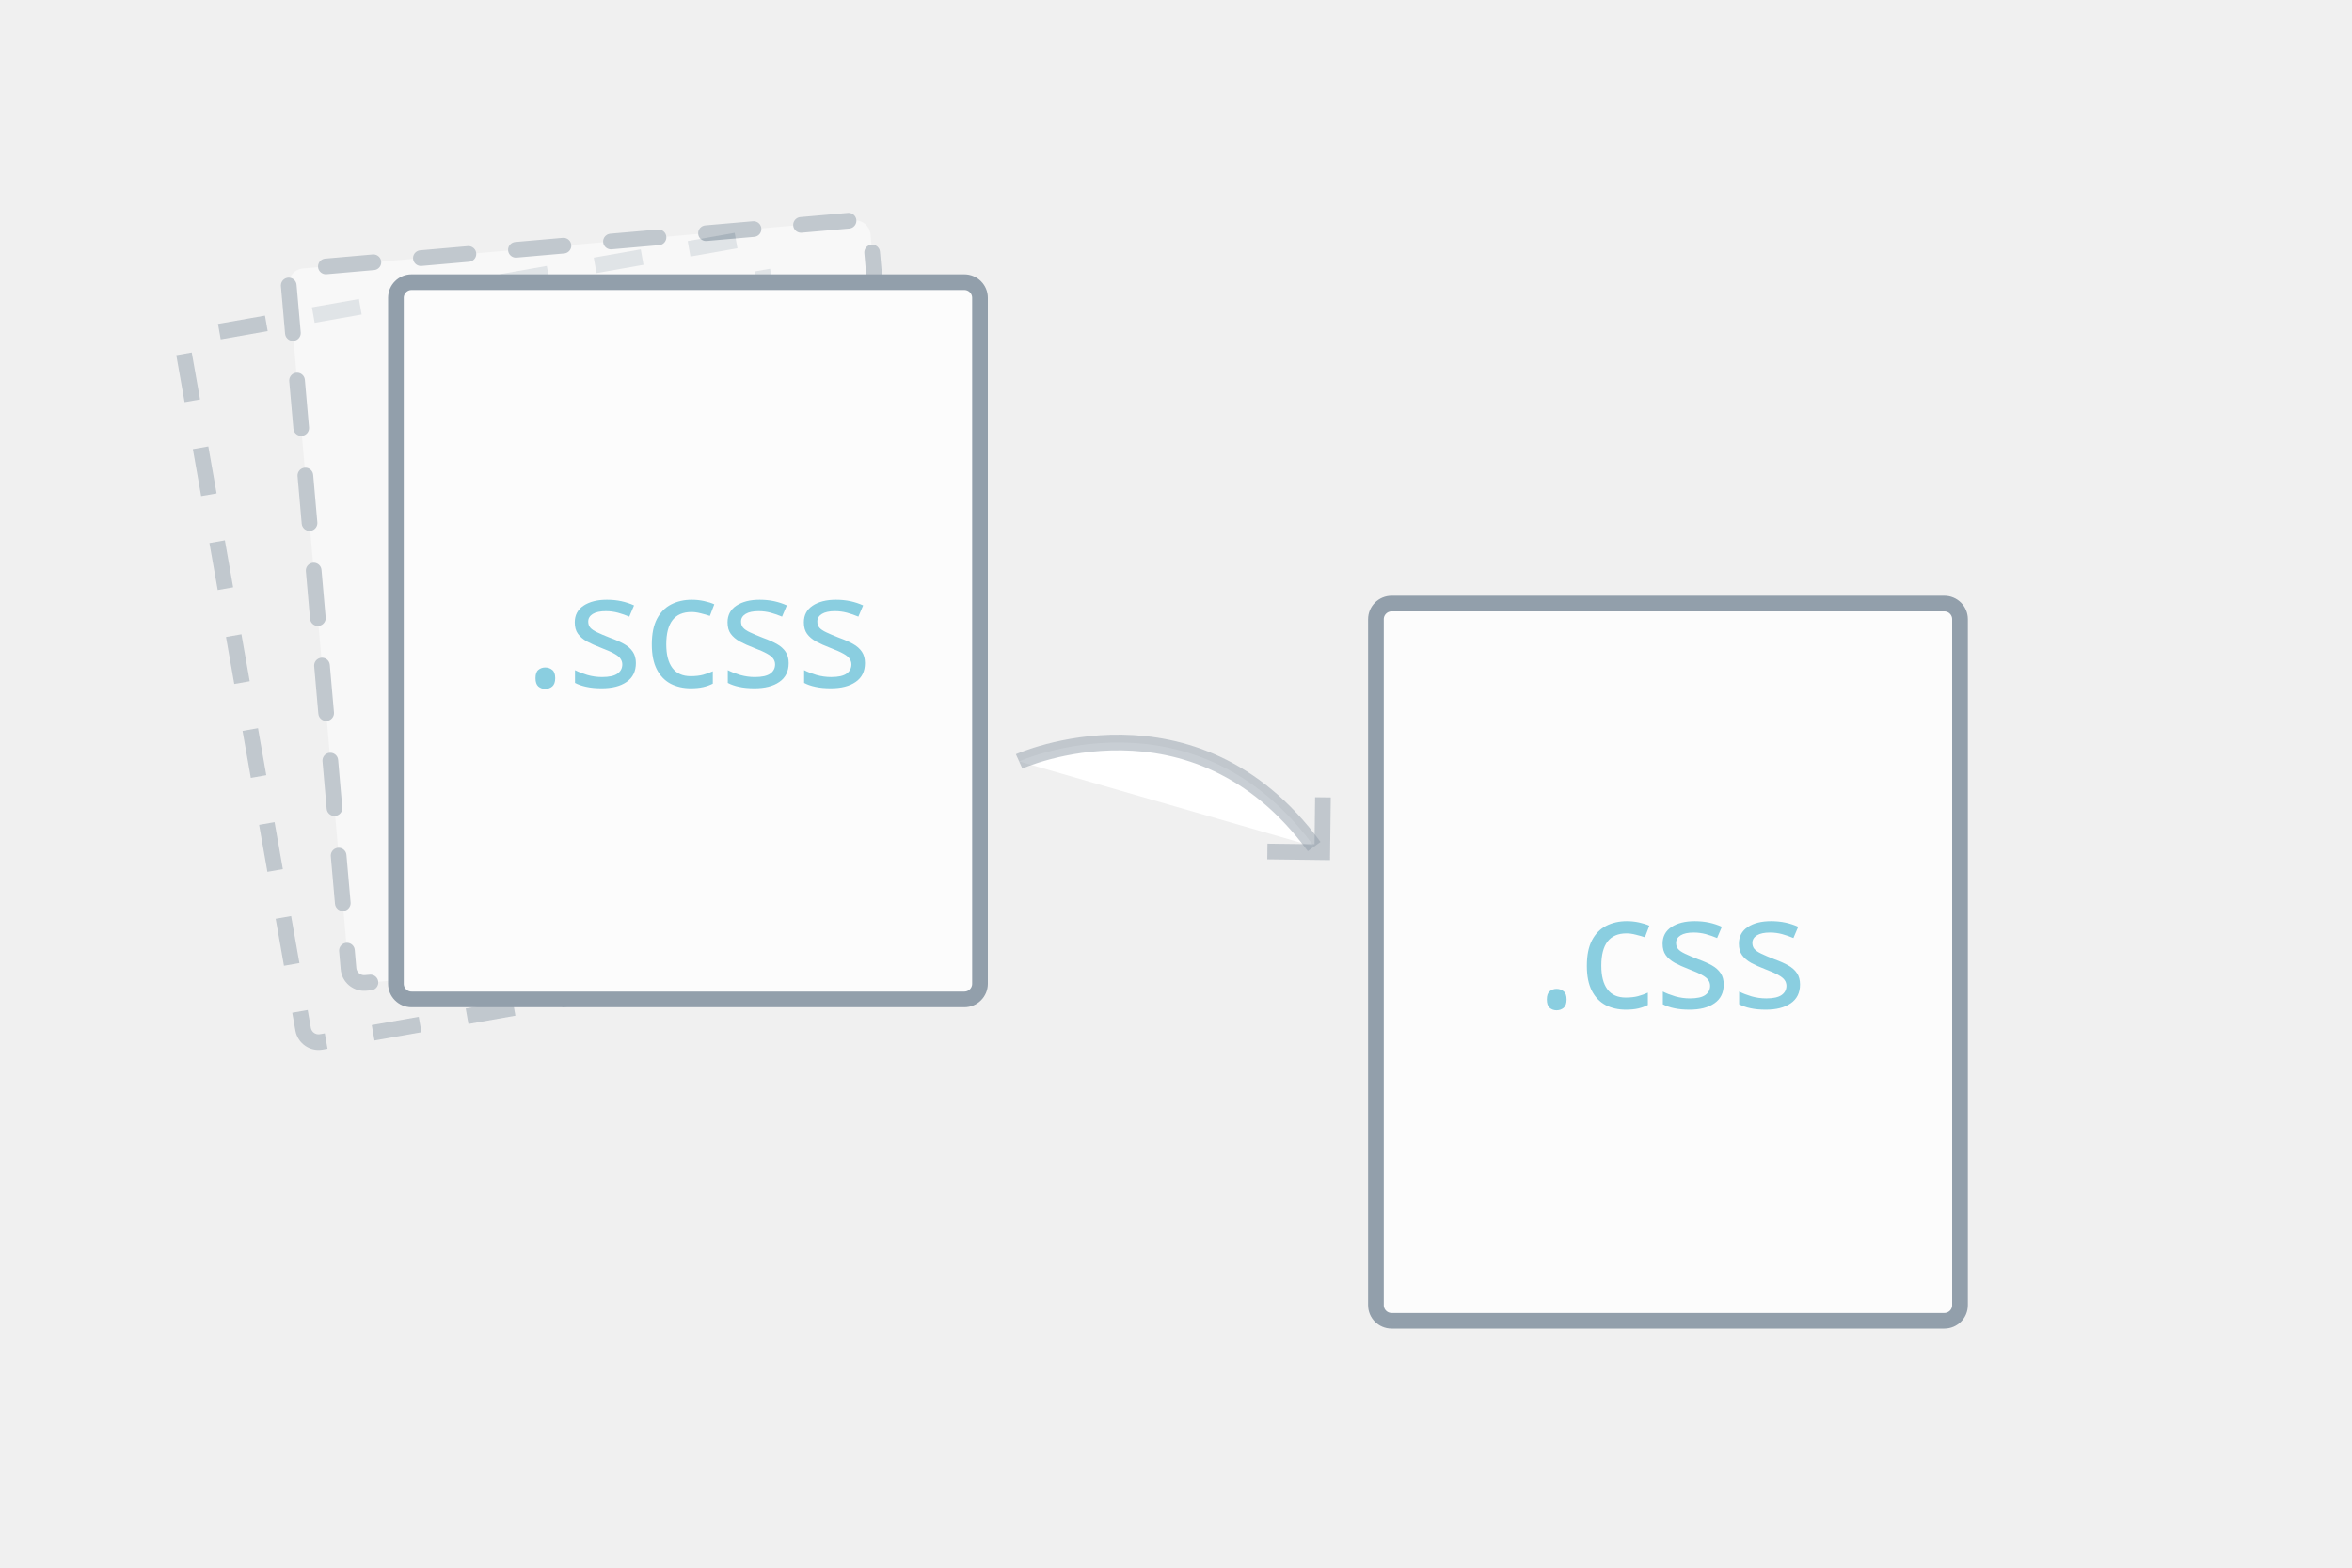
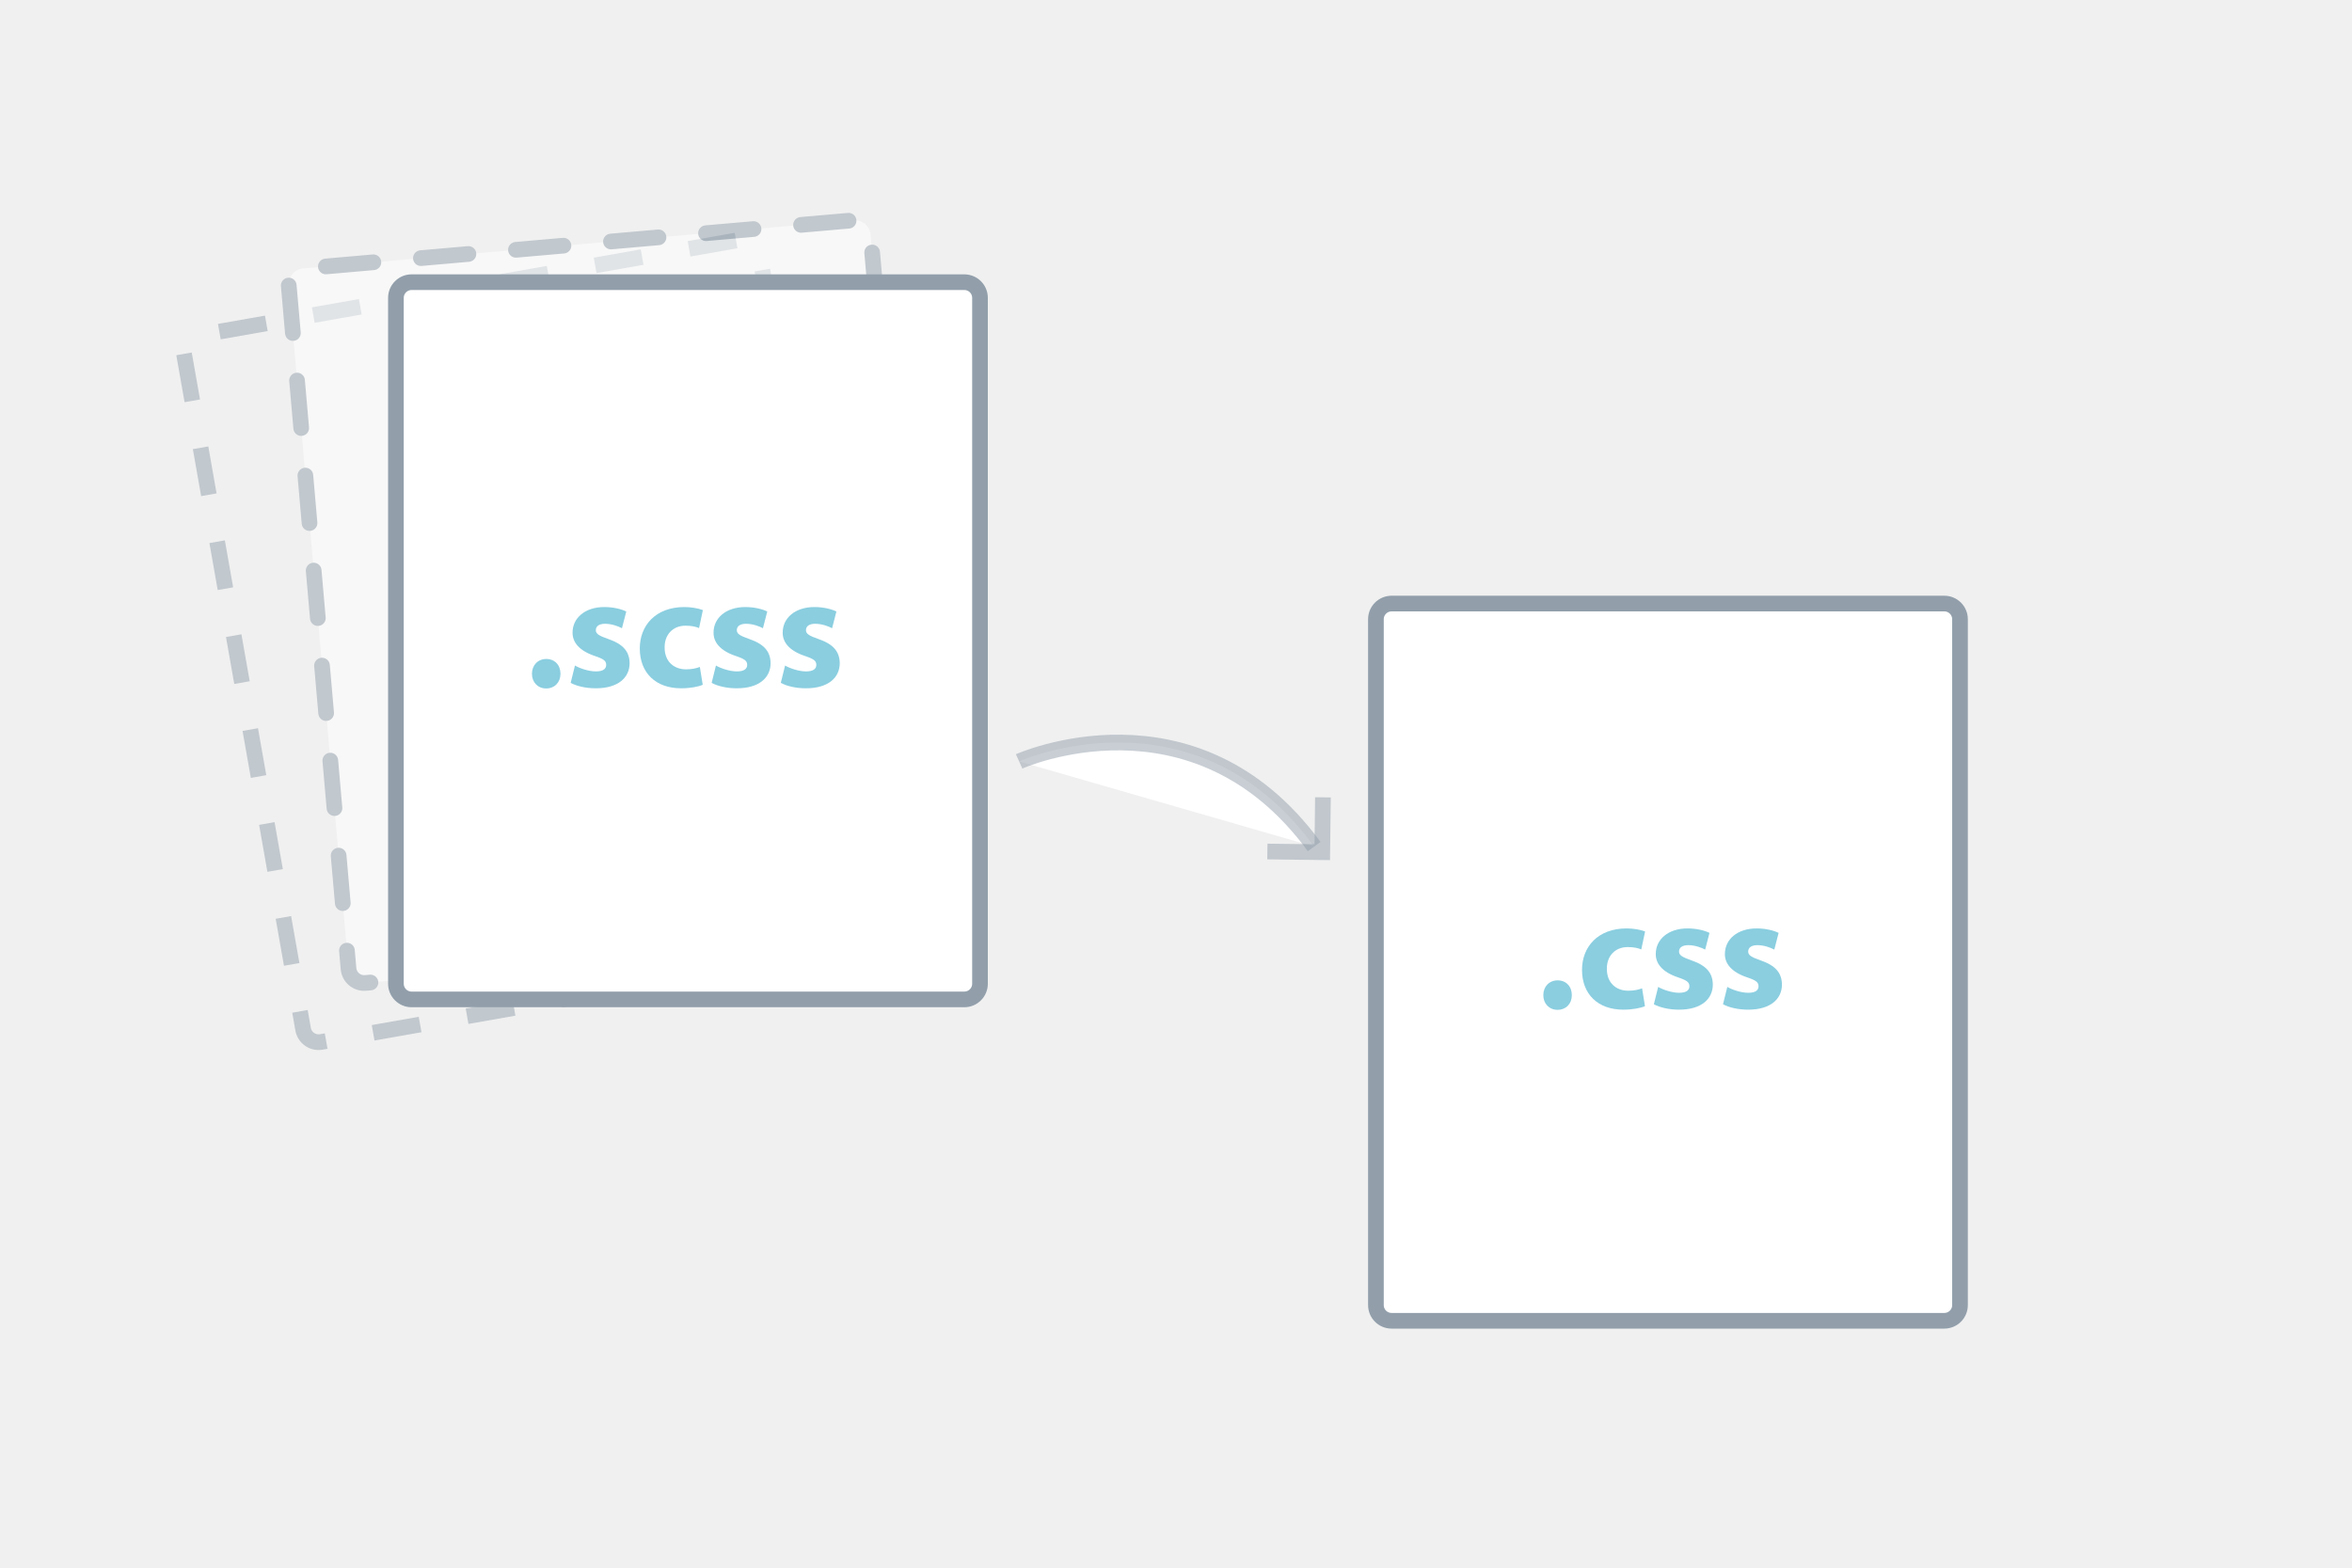
<svg xmlns="http://www.w3.org/2000/svg" version="1.1" id="Layer_1" x="0px" y="0px" width="300px" height="200px" viewBox="0 0 300 200" enable-background="new 0 0 300 200" xml:space="preserve">
  <g opacity="0.5">
-     <path fill="none" stroke="#929FAB" stroke-width="2" stroke-miterlimit="10" stroke-dasharray="6.084,6.084" d="M112.031,118.367   c0.192,1.088-0.535,2.125-1.622,2.317L40.98,132.926c-1.088,0.192-2.125-0.535-2.317-1.622L23.469,45.133   c-0.192-1.088,0.535-2.125,1.622-2.317L94.52,30.574c1.088-0.192,2.125,0.535,2.317,1.622L112.031,118.367z" />
+     <path fill="none" stroke="#929FAB" stroke-width="2" stroke-miterlimit="10" stroke-dasharray="6.084,6.084" d="M112.031,118.367   c0.192,1.088-0.535,2.125-1.622,2.316L40.98,132.926c-1.088,0.192-2.125-0.535-2.317-1.621L23.469,45.133   c-0.192-1.088,0.535-2.125,1.622-2.317L94.52,30.574c1.088-0.192,2.125,0.535,2.317,1.622L112.031,118.367z" />
  </g>
  <g opacity="0.5">
-     <path fill="#FFFFFF" d="M118.671,117.087c0.096,1.1-0.718,2.07-1.818,2.167l-70.232,6.144c-1.1,0.096-2.07-0.718-2.167-1.818   l-7.626-87.167c-0.096-1.1,0.718-2.07,1.818-2.167l70.232-6.144c1.1-0.096,2.07,0.718,2.167,1.818L118.671,117.087z" />
-     <path fill="none" stroke="#929FAB" stroke-width="2" stroke-linecap="round" stroke-linejoin="round" stroke-dasharray="6.084,6.084" d="   M118.671,117.087c0.096,1.1-0.718,2.07-1.818,2.167l-70.232,6.144c-1.1,0.096-2.07-0.718-2.167-1.818l-7.626-87.167   c-0.096-1.1,0.718-2.07,1.818-2.167l70.232-6.144c1.1-0.096,2.07,0.718,2.167,1.818L118.671,117.087z" />
+     <path fill="#FFFFFF" d="M118.671,117.087c0.096,1.101-0.718,2.07-1.818,2.167l-70.232,6.145c-1.1,0.096-2.07-0.719-2.167-1.818   l-7.626-87.167c-0.096-1.1,0.718-2.07,1.818-2.167l70.232-6.144c1.1-0.096,2.07,0.718,2.167,1.818L118.671,117.087z" />
+     <path fill="none" stroke="#929FAB" stroke-width="2" stroke-linecap="round" stroke-linejoin="round" stroke-dasharray="6.084,6.084" d="   M118.671,117.087c0.096,1.101-0.718,2.07-1.818,2.167l-70.232,6.145c-1.1,0.096-2.07-0.719-2.167-1.818l-7.626-87.167   c-0.096-1.1,0.718-2.07,1.818-2.167l70.232-6.144c1.1-0.096,2.07,0.718,2.167,1.818L118.671,117.087z" />
  </g>
  <g>
-     <path fill="#FCFCFC" stroke="#929FAB" stroke-width="2" stroke-miterlimit="10" d="M125,125.5c0,1.105-0.895,2-2,2H52.5   c-1.105,0-2-0.895-2-2V38c0-1.105,0.895-2,2-2H123c1.105,0,2,0.895,2,2V125.5z" />
-     <text transform="matrix(1 0 0 1 66.8344 87.6079)" fill="#8ACEE0" font-family="'MyriadPro-Regular'" font-size="20.32">.scss</text>
+     <path fill="#FFFFFF" stroke="#929FAB" stroke-width="2" stroke-miterlimit="10" d="M125,125.5c0,1.105-0.895,2-2,2H52.5   c-1.105,0-2-0.895-2-2V38c0-1.105,0.895-2,2-2H123c1.105,0,2,0.895,2,2V125.5z" />
+     <g enable-background="new    ">
+       <path fill="#8ACEE0" d="M67.851,85.961c0-1.098,0.752-1.89,1.83-1.89c1.077,0,1.809,0.772,1.809,1.89    c0,1.077-0.731,1.87-1.829,1.87C68.603,87.831,67.851,87.038,67.851,85.961z" />
+       <path fill="#8ACEE0" d="M73.337,84.904c0.569,0.346,1.748,0.752,2.662,0.752c0.935,0,1.321-0.325,1.321-0.833    c0-0.509-0.305-0.752-1.463-1.139c-2.053-0.69-2.845-1.809-2.825-2.987c0-1.85,1.585-3.252,4.044-3.252    c1.159,0,2.195,0.264,2.805,0.568l-0.549,2.135c-0.447-0.244-1.301-0.569-2.154-0.569c-0.752,0-1.179,0.305-1.179,0.813    c0,0.467,0.386,0.711,1.606,1.138c1.89,0.65,2.683,1.605,2.703,3.069c0,1.85-1.463,3.211-4.309,3.211    c-1.301,0-2.459-0.284-3.211-0.691L73.337,84.904z" />
+       <path fill="#8ACEE0" d="M89.635,87.363c-0.549,0.244-1.585,0.447-2.765,0.447c-3.211,0-5.264-1.951-5.264-5.081    c0-2.906,1.992-5.284,5.691-5.284c0.813,0,1.707,0.142,2.357,0.386l-0.488,2.297c-0.366-0.163-0.915-0.305-1.728-0.305    c-1.626,0-2.683,1.158-2.663,2.784c0,1.829,1.22,2.784,2.724,2.784c0.731,0,1.301-0.121,1.768-0.305L89.635,87.363z" />
+       <path fill="#8ACEE0" d="M91.32,84.904c0.569,0.346,1.748,0.752,2.662,0.752c0.935,0,1.321-0.325,1.321-0.833    c0-0.509-0.305-0.752-1.463-1.139c-2.053-0.69-2.845-1.809-2.825-2.987c0-1.85,1.585-3.252,4.044-3.252    c1.159,0,2.195,0.264,2.805,0.568l-0.549,2.135c-0.447-0.244-1.301-0.569-2.154-0.569c-0.752,0-1.179,0.305-1.179,0.813    c0,0.467,0.386,0.711,1.606,1.138c1.89,0.65,2.683,1.605,2.703,3.069c0,1.85-1.463,3.211-4.309,3.211    c-1.301,0-2.459-0.284-3.211-0.691L91.32,84.904z" />
+       <path fill="#8ACEE0" d="M100.138,84.904c0.569,0.346,1.748,0.752,2.663,0.752c0.935,0,1.321-0.325,1.321-0.833    c0-0.509-0.305-0.752-1.463-1.139c-2.053-0.69-2.846-1.809-2.825-2.987c0-1.85,1.585-3.252,4.045-3.252    c1.158,0,2.195,0.264,2.805,0.568l-0.549,2.135c-0.447-0.244-1.301-0.569-2.154-0.569c-0.752,0-1.179,0.305-1.179,0.813    c0,0.467,0.386,0.711,1.606,1.138c1.89,0.65,2.683,1.605,2.703,3.069c0,1.85-1.463,3.211-4.309,3.211    c-1.301,0-2.459-0.284-3.211-0.691L100.138,84.904z" />
+     </g>
  </g>
-   <path fill="#FFFFFF" stroke="#929FAB" stroke-width="2" stroke-miterlimit="10" stroke-opacity="0.5" d="M129.991,97.135  c0,0,22.322-10.036,37.631,10.865" />
-   <polyline fill="none" stroke="#929FAB" stroke-width="2" stroke-miterlimit="10" stroke-opacity="0.5" points="161.657,108.633   168.656,108.72 168.743,101.72 " />
+   <path fill="#FFFFFF" stroke="#929FAB" stroke-width="2" stroke-miterlimit="10" stroke-opacity="0.5" d="M129.991,97.135  c0,0,22.321-10.036,37.631,10.865" />
+   <polyline fill="none" stroke="#929FAB" stroke-width="2" stroke-miterlimit="10" stroke-opacity="0.5" points="161.657,108.633   168.656,108.721 168.743,101.721 " />
  <path fill="none" stroke="#929FAB" stroke-width="2" stroke-miterlimit="10" d="M155.375,151.396" />
  <g>
-     <path fill="#FCFCFC" stroke="#929FAB" stroke-width="2" stroke-miterlimit="10" d="M250,166.5c0,1.105-0.895,2-2,2h-70.5   c-1.105,0-2-0.895-2-2V79c0-1.105,0.895-2,2-2H248c1.105,0,2,0.895,2,2V166.5z" />
-     <text transform="matrix(1 0 0 1 195.8344 128.6079)" fill="#8ACEE0" font-family="'MyriadPro-Regular'" font-size="20.32">.css</text>
+     <path fill="#FFFFFF" stroke="#929FAB" stroke-width="2" stroke-miterlimit="10" d="M250,166.5c0,1.105-0.895,2-2,2h-70.5   c-1.105,0-2-0.895-2-2V79c0-1.105,0.895-2,2-2H248c1.105,0,2,0.895,2,2V166.5z" />
+     <g enable-background="new    ">
+       <path fill="#8ACEE0" d="M196.851,126.961c0-1.098,0.752-1.89,1.829-1.89c1.078,0,1.809,0.772,1.809,1.89    c0,1.077-0.73,1.87-1.828,1.87C197.603,128.831,196.851,128.038,196.851,126.961z" />
+       <path fill="#8ACEE0" d="M209.816,128.363c-0.549,0.244-1.585,0.447-2.764,0.447c-3.211,0-5.264-1.951-5.264-5.081    c0-2.906,1.991-5.284,5.69-5.284c0.813,0,1.707,0.142,2.357,0.386l-0.487,2.297c-0.366-0.163-0.915-0.305-1.729-0.305    c-1.625,0-2.682,1.158-2.662,2.784c0,1.829,1.22,2.784,2.724,2.784c0.731,0,1.301-0.121,1.769-0.305L209.816,128.363z" />
+       <path fill="#8ACEE0" d="M211.502,125.904c0.568,0.346,1.747,0.752,2.662,0.752c0.935,0,1.32-0.325,1.32-0.833    c0-0.509-0.305-0.752-1.463-1.139c-2.053-0.69-2.846-1.809-2.825-2.987c0-1.85,1.585-3.252,4.044-3.252    c1.159,0,2.195,0.264,2.806,0.568l-0.549,2.135c-0.447-0.244-1.301-0.569-2.154-0.569c-0.753,0-1.179,0.305-1.179,0.813    c0,0.467,0.386,0.711,1.605,1.138c1.891,0.65,2.683,1.605,2.703,3.069c0,1.85-1.463,3.211-4.309,3.211    c-1.301,0-2.459-0.284-3.211-0.691L211.502,125.904z" />
+       <path fill="#8ACEE0" d="M220.32,125.904c0.568,0.346,1.747,0.752,2.662,0.752c0.935,0,1.32-0.325,1.32-0.833    c0-0.509-0.305-0.752-1.463-1.139c-2.053-0.69-2.846-1.809-2.825-2.987c0-1.85,1.585-3.252,4.044-3.252    c1.159,0,2.195,0.264,2.806,0.568l-0.549,2.135c-0.447-0.244-1.301-0.569-2.154-0.569c-0.753,0-1.179,0.305-1.179,0.813    c0,0.467,0.386,0.711,1.605,1.138c1.891,0.65,2.683,1.605,2.703,3.069c0,1.85-1.463,3.211-4.309,3.211    c-1.301,0-2.459-0.284-3.211-0.691L220.32,125.904z" />
+     </g>
  </g>
</svg>
